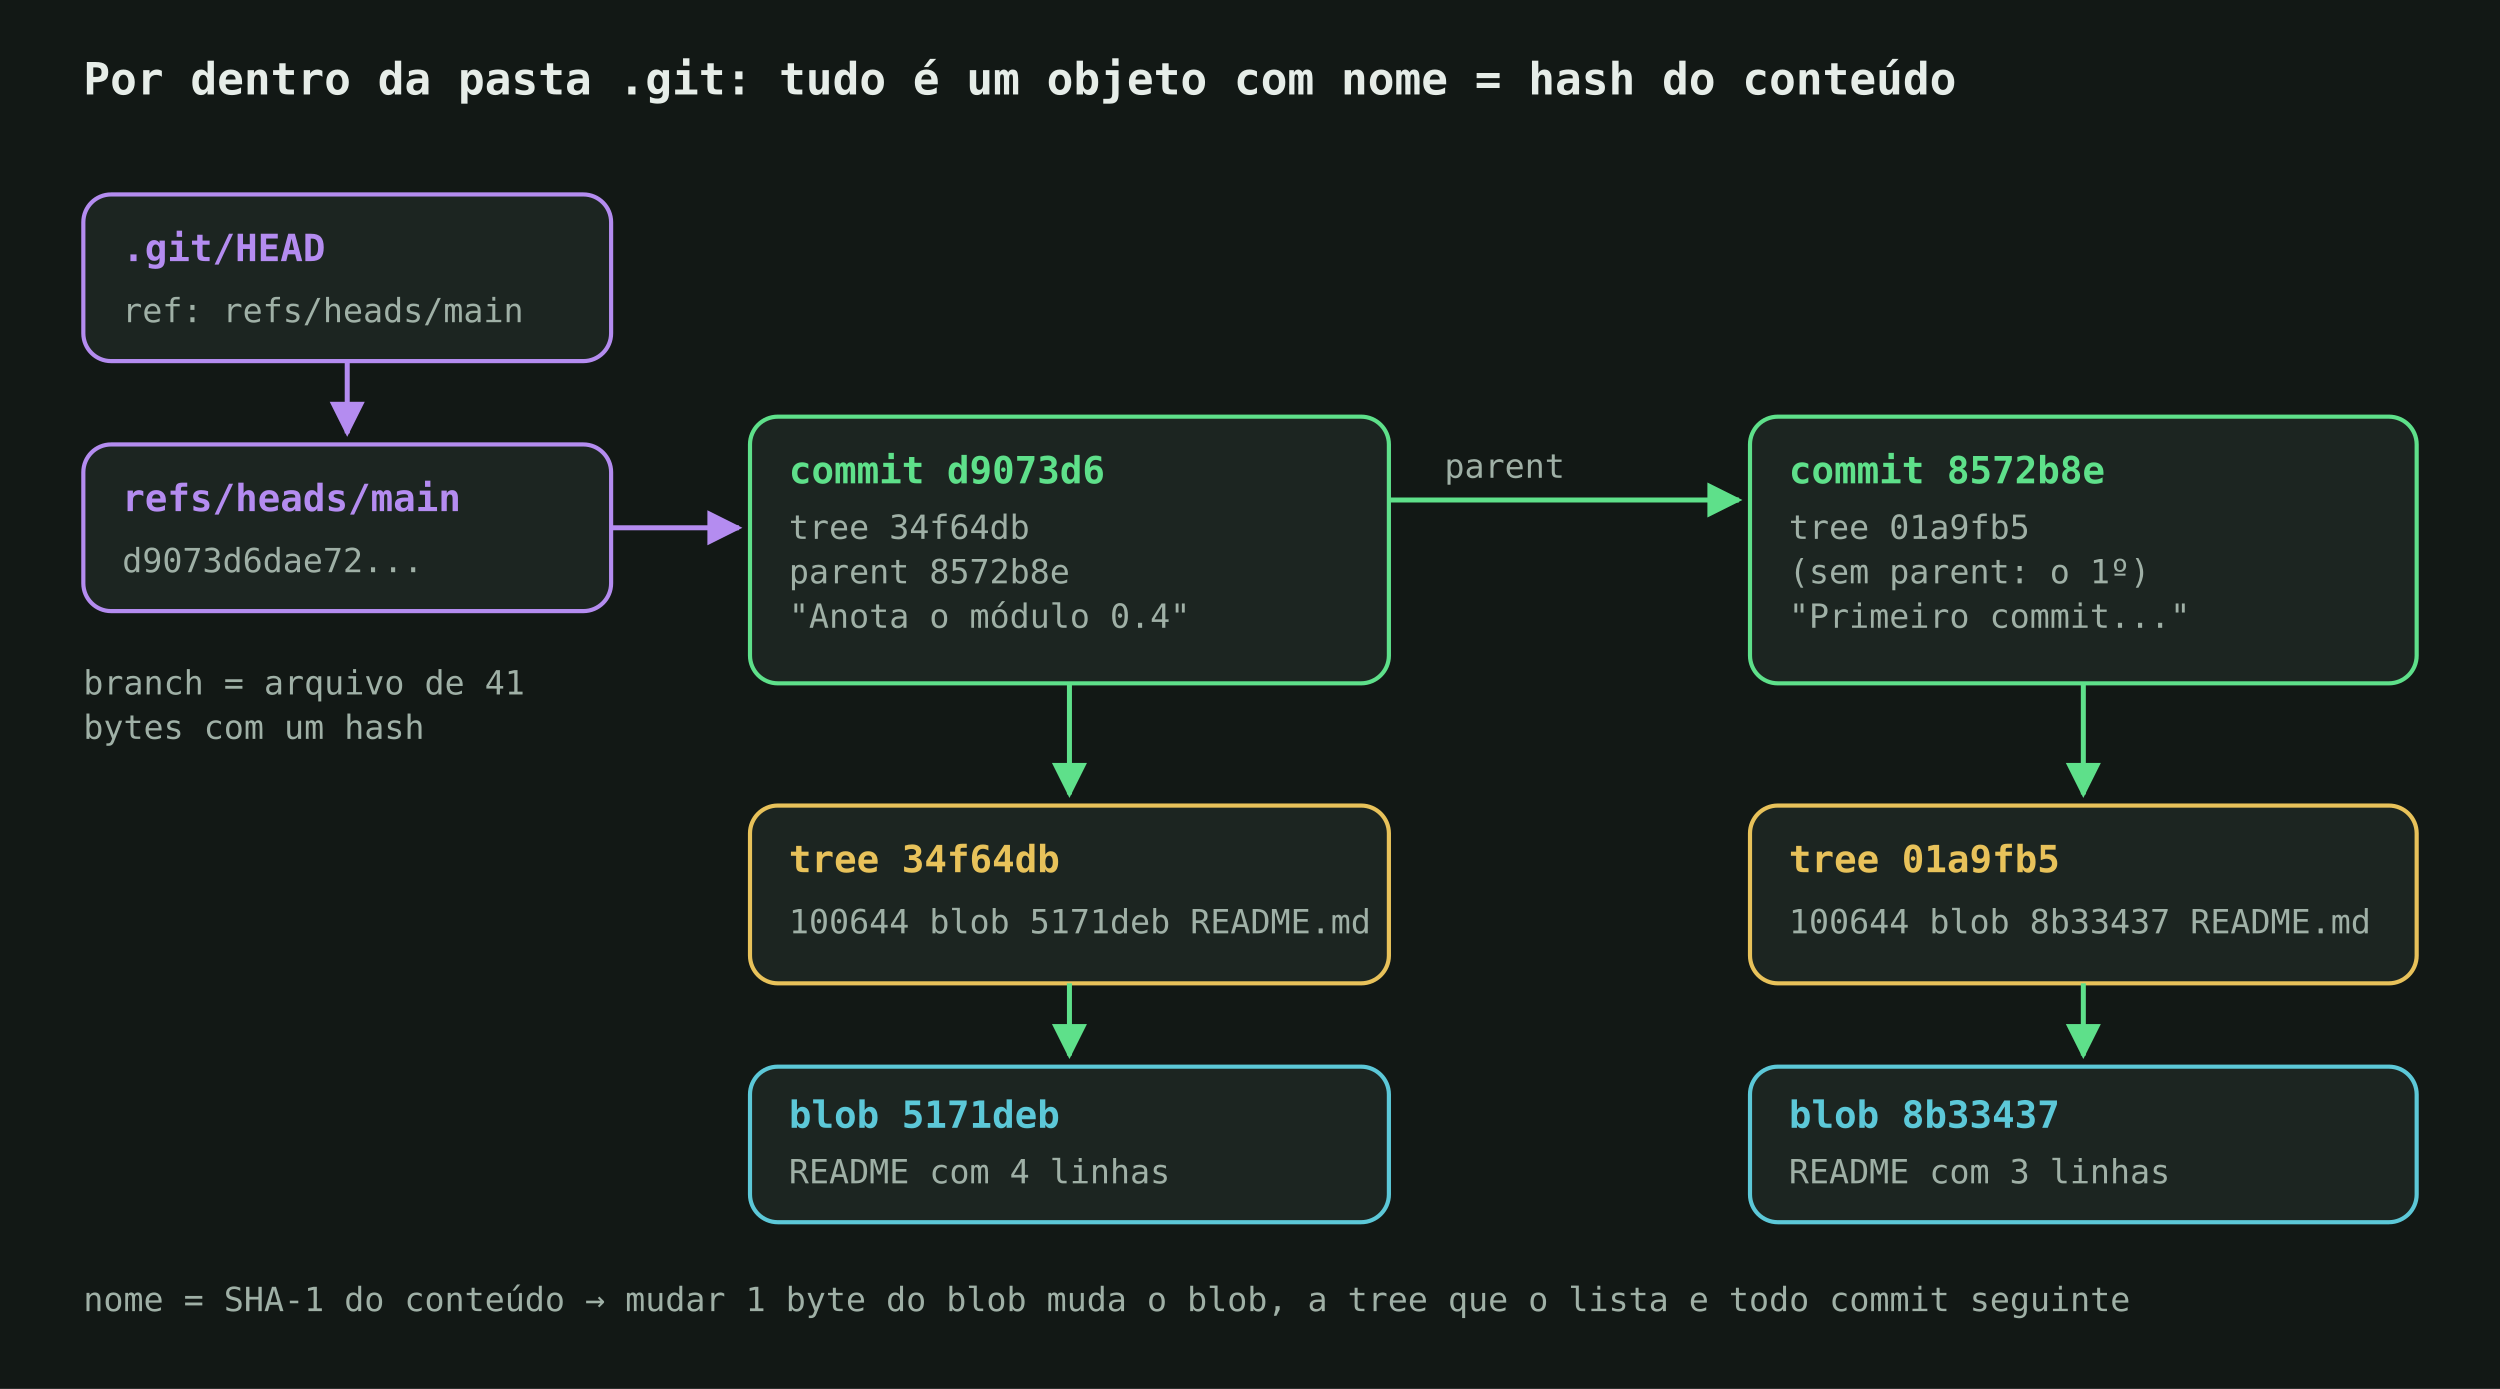
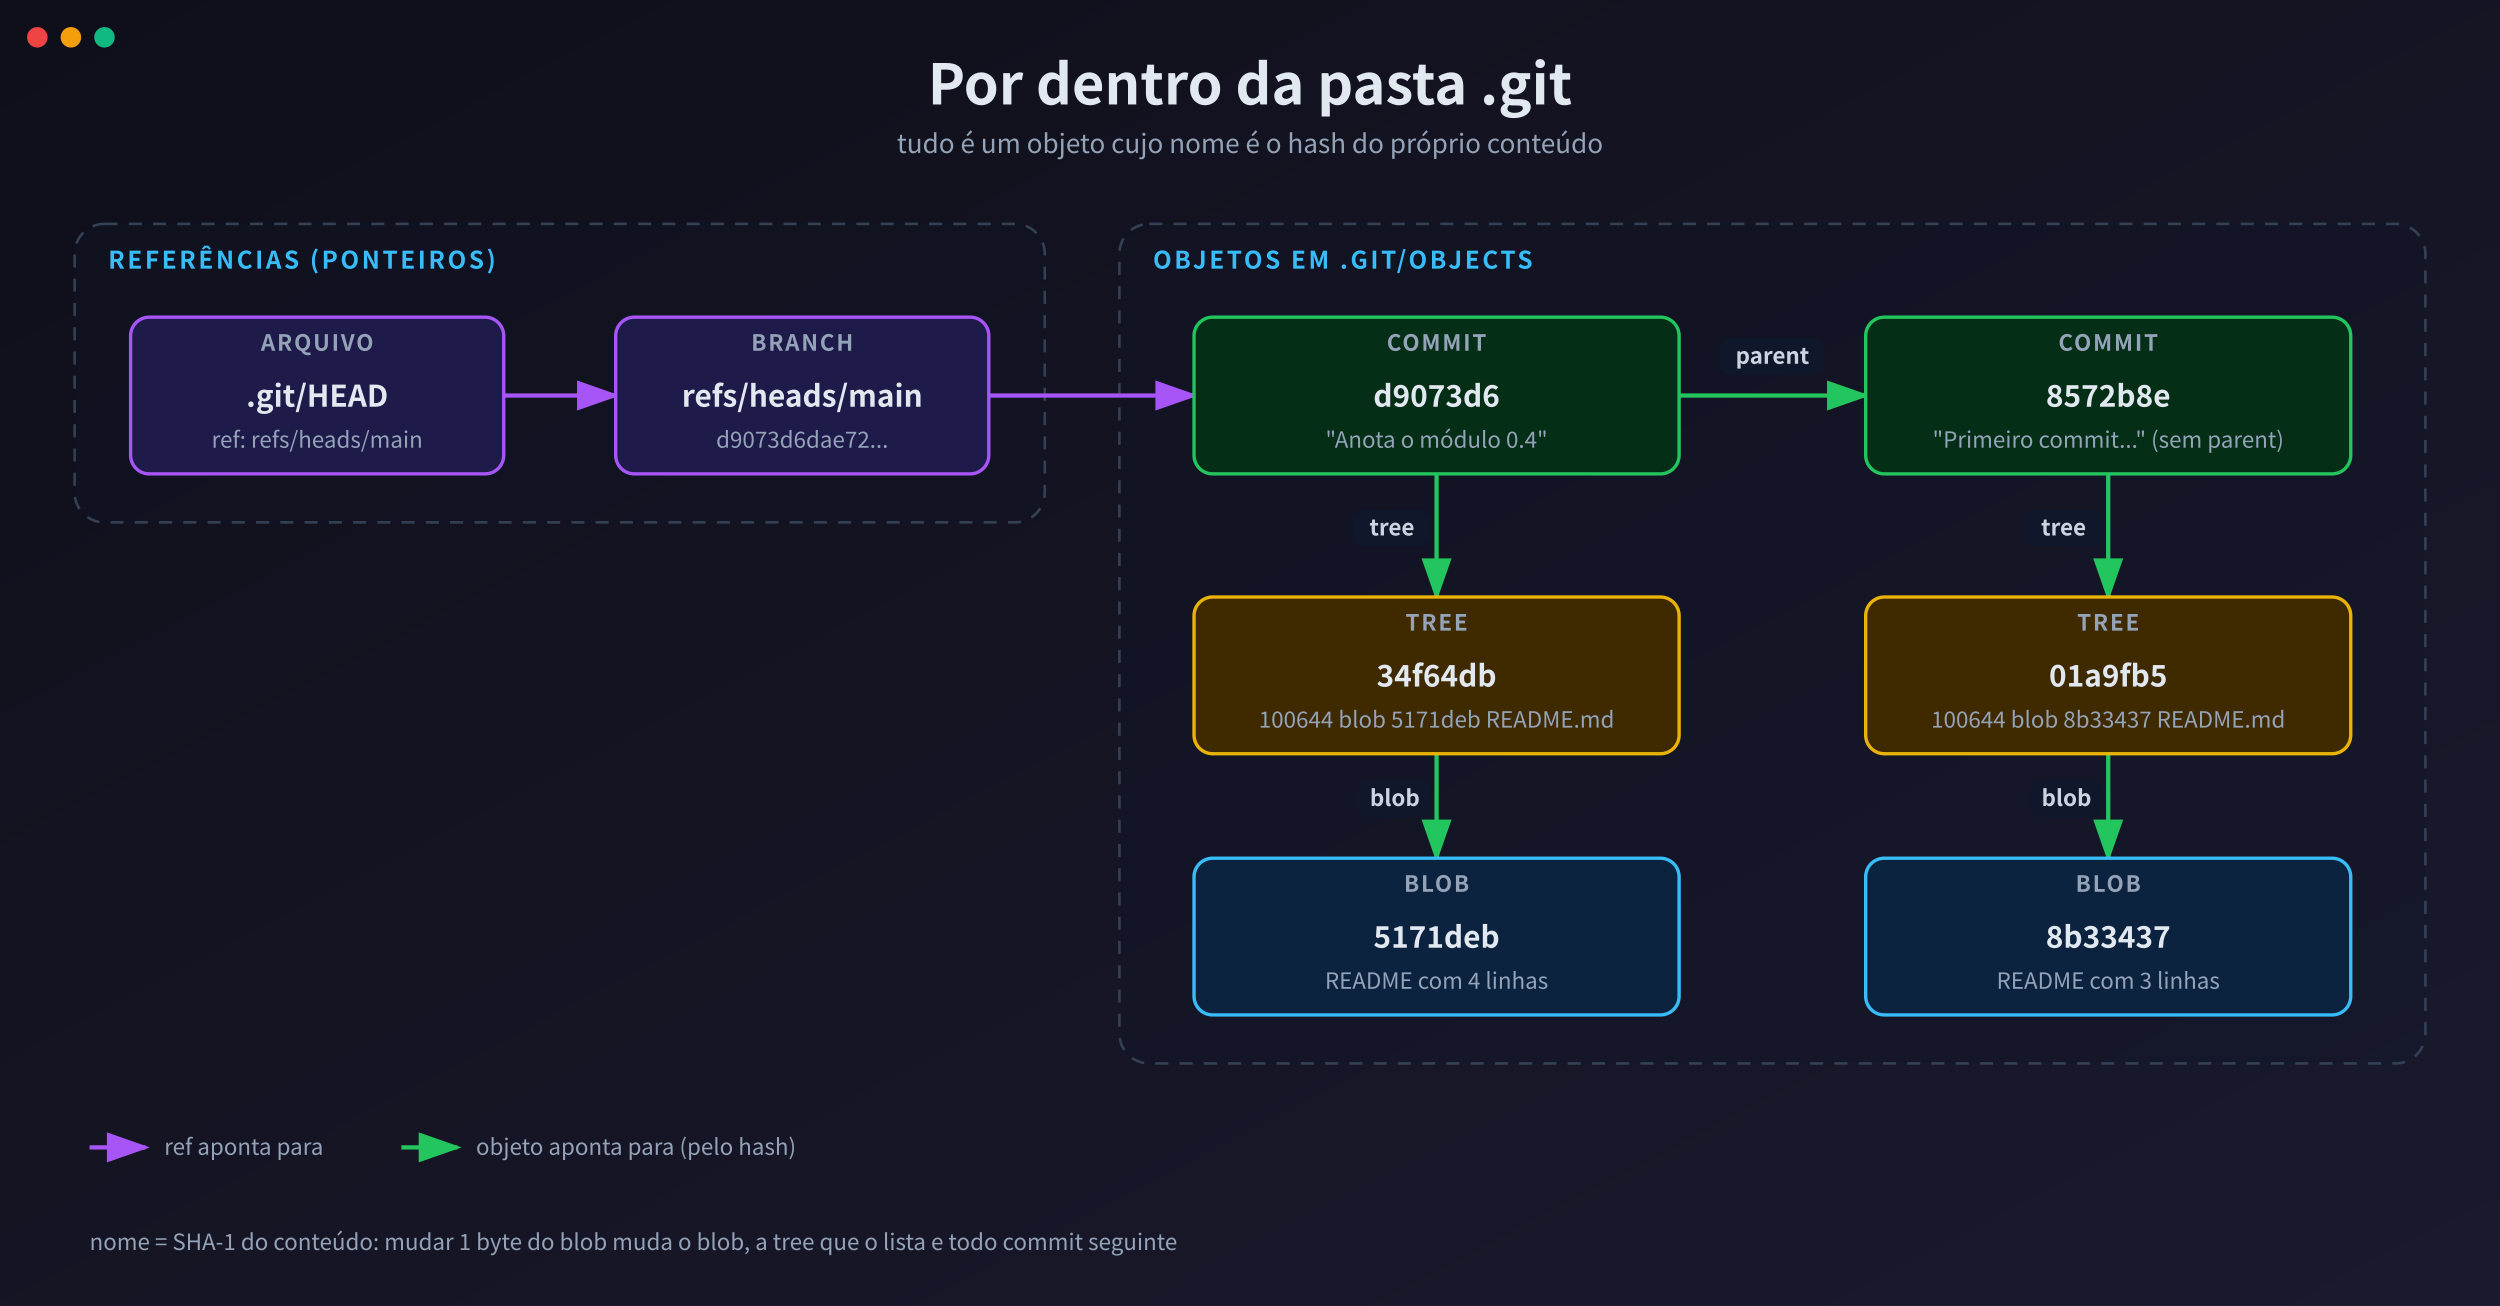
- <svg xmlns="http://www.w3.org/2000/svg" viewBox="0 0 900 500" role="img" aria-labelledby="t d">
-   <style>
-     text { font-family: ui-monospace, "DejaVu Sans Mono", Menlo, Consolas, monospace; fill: #e6ede8; white-space: pre; }
-     .t { font-size: 16px; font-weight: 700; }
-     .m { font-size: 13.5px; font-weight: 700; }
-     .s { font-size: 12px; fill: #9fb0a6; }
-     .box { fill: #1c2521; stroke: #34413b; stroke-width: 1.5; }
-   </style>
+ <svg xmlns="http://www.w3.org/2000/svg" viewBox="0 0 1340 700" width="1340" height="700" data-generator="fireworks-tech-graph" data-schema-version="1" data-text-metrics="heuristic-v1" data-style-id="2" data-visual-theme="Dark Terminal" data-diagram-type="architecture" data-motion-scene="" data-semantic-profile="generic" data-semantic-valid="true" data-quality-profile="showcase" data-max-bends-per-edge="2" data-max-total-bends="8" data-max-route-stretch="1.35" data-max-bridged-crossings="0" data-min-node-gap="40.0" data-min-container-gutter="20.0" data-min-label-clearance="4.0" data-min-segment-length="16.0">
  <defs>
-     <marker id="g" viewBox="0 0 10 10" refX="9" refY="5" markerWidth="7" markerHeight="7" orient="auto">
-       <path d="M0 0 L10 5 L0 10 z" fill="#5ee08a" />
+     <marker id="arrowA" markerWidth="10" markerHeight="7" refX="9" refY="3.5" orient="auto">
+       <polygon points="0 0, 10 3.5, 0 7" fill="#a855f7" />
    </marker>
-     <marker id="v" viewBox="0 0 10 10" refX="9" refY="5" markerWidth="7" markerHeight="7" orient="auto">
-       <path d="M0 0 L10 5 L0 10 z" fill="#b48cf0" />
+     <marker id="arrowB" markerWidth="10" markerHeight="7" refX="9" refY="3.5" orient="auto">
+       <polygon points="0 0, 10 3.5, 0 7" fill="#22c55e" />
    </marker>
+     <marker id="arrowC" markerWidth="10" markerHeight="7" refX="9" refY="3.5" orient="auto">
+       <polygon points="0 0, 10 3.5, 0 7" fill="#38bdf8" />
+     </marker>
+     <marker id="arrowE" markerWidth="10" markerHeight="7" refX="9" refY="3.5" orient="auto">
+       <polygon points="0 0, 10 3.5, 0 7" fill="#fb7185" />
+     </marker>
+     <marker id="arrowF" markerWidth="10" markerHeight="7" refX="9" refY="3.5" orient="auto">
+       <polygon points="0 0, 10 3.5, 0 7" fill="#f59e0b" />
+     </marker>
+     <marker id="arrowG" markerWidth="10" markerHeight="7" refX="9" refY="3.5" orient="auto">
+       <polygon points="0 0, 10 3.5, 0 7" fill="#f97316" />
+     </marker>
+     <marker id="arrowH" markerWidth="10" markerHeight="7" refX="9" refY="3.5" orient="auto">
+       <polygon points="0 0, 10 3.5, 0 7" fill="#94a3b8" />
+     </marker>
+     <linearGradient id="terminalGradient" x1="0%" y1="0%" x2="100%" y2="100%">
+       <stop offset="0%" stop-color="#0f0f1a" />
+       <stop offset="100%" stop-color="#1a1a2e" />
+     </linearGradient>
+     <filter id="glowBlue" x="-30%" y="-30%" width="160%" height="160%">
+       <feDropShadow dx="0" dy="0" stdDeviation="5" flood-color="#3b82f6" flood-opacity="0.65" />
+     </filter>
+     <filter id="glowPurple" x="-30%" y="-30%" width="160%" height="160%">
+       <feDropShadow dx="0" dy="0" stdDeviation="5" flood-color="#a855f7" flood-opacity="0.72" />
+     </filter>
+     <filter id="glowGreen" x="-30%" y="-30%" width="160%" height="160%">
+       <feDropShadow dx="0" dy="0" stdDeviation="5" flood-color="#22c55e" flood-opacity="0.62" />
+     </filter>
+     <filter id="glowOrange" x="-30%" y="-30%" width="160%" height="160%">
+       <feDropShadow dx="0" dy="0" stdDeviation="5" flood-color="#f97316" flood-opacity="0.62" />
+     </filter>
+     <style>
+     text { font-family: 'SF Mono', 'Fira Code', Menlo, 'Noto Sans CJK SC', 'Microsoft YaHei', 'SimHei', monospace; }
+     .title { font-size: 30px; font-weight: 700; fill: #e2e8f0; }
+     .subtitle { font-size: 14px; font-weight: 500; fill: #94a3b8; }
+     .section { font-size: 13px; font-weight: 700; fill: #38bdf8; letter-spacing: 1.4px; }
+     .section-sub { font-size: 12px; font-weight: 500; fill: #94a3b8; }
+     .node-title { font-weight: 700; fill: #e2e8f0; }
+     .node-sub { font-weight: 500; fill: #94a3b8; }
+     .node-type { font-size: 12px; font-weight: 700; fill: #94a3b8; letter-spacing: 0.08em; }
+     .arrow-label { font-size: 12px; font-weight: 600; fill: #cbd5e1; }
+     .legend { font-size: 12px; font-weight: 500; fill: #94a3b8; }
+     .footnote { font-size: 12px; font-weight: 500; fill: #94a3b8; }
+     .metric-label { font-size: 8.5px; font-weight: 700; fill: #94a3b8; text-transform: uppercase; }
+     .metric-value { font-size: 9.5px; font-weight: 700; fill: #e2e8f0; }
+     </style>
  </defs>
-   <rect width="900" height="500" fill="#121815" />
-   <text class="t" x="30" y="34">Por dentro da pasta .git: tudo é um objeto com nome = hash do conteúdo</text>
-   <rect class="box" x="30" y="70" width="190" height="60" rx="10" style="stroke:#b48cf0" />
-   <text class="m" x="44" y="94" style="fill:#b48cf0">.git/HEAD</text>
-   <text class="s" x="44" y="116">ref: refs/heads/main</text>
-   <rect class="box" x="30" y="160" width="190" height="60" rx="10" style="stroke:#b48cf0" />
-   <text class="m" x="44" y="184" style="fill:#b48cf0">refs/heads/main</text>
-   <text class="s" x="44" y="206">d9073d6dae72...</text>
-   <line x1="125" y1="130" x2="125" y2="156" stroke="#b48cf0" stroke-width="1.8" marker-end="url(#v)" />
-   <text class="s" x="30" y="250">branch = arquivo de 41</text>
-   <text class="s" x="30" y="266">bytes com um hash</text>
-   <rect class="box" x="270" y="150" width="230" height="96" rx="10" style="stroke:#5ee08a" />
-   <text class="m" x="284" y="174" style="fill:#5ee08a">commit d9073d6</text>
-   <text class="s" x="284" y="194">tree   34f64db</text>
-   <text class="s" x="284" y="210">parent 8572b8e</text>
-   <text class="s" x="284" y="226">"Anota o módulo 0.4"</text>
-   <line x1="220" y1="190" x2="266" y2="190" stroke="#b48cf0" stroke-width="1.8" marker-end="url(#v)" />
-   <rect class="box" x="630" y="150" width="240" height="96" rx="10" style="stroke:#5ee08a" />
-   <text class="m" x="644" y="174" style="fill:#5ee08a">commit 8572b8e</text>
-   <text class="s" x="644" y="194">tree   01a9fb5</text>
-   <text class="s" x="644" y="210">(sem parent: o 1º)</text>
-   <text class="s" x="644" y="226">"Primeiro commit..."</text>
-   <line x1="500" y1="180" x2="626" y2="180" stroke="#5ee08a" stroke-width="1.8" marker-end="url(#g)" />
-   <text class="s" x="520" y="172">parent</text>
-   <rect class="box" x="270" y="290" width="230" height="64" rx="10" style="stroke:#e8c25a" />
-   <text class="m" x="284" y="314" style="fill:#e8c25a">tree 34f64db</text>
-   <text class="s" x="284" y="336">100644 blob 5171deb README.md</text>
-   <line x1="385" y1="246" x2="385" y2="286" stroke="#5ee08a" stroke-width="1.8" marker-end="url(#g)" />
-   <rect class="box" x="630" y="290" width="240" height="64" rx="10" style="stroke:#e8c25a" />
-   <text class="m" x="644" y="314" style="fill:#e8c25a">tree 01a9fb5</text>
-   <text class="s" x="644" y="336">100644 blob 8b33437 README.md</text>
-   <line x1="750" y1="246" x2="750" y2="286" stroke="#5ee08a" stroke-width="1.8" marker-end="url(#g)" />
-   <rect class="box" x="270" y="384" width="230" height="56" rx="10" style="stroke:#5cc8d8" />
-   <text class="m" x="284" y="406" style="fill:#5cc8d8">blob 5171deb</text>
-   <text class="s" x="284" y="426">README com 4 linhas</text>
-   <line x1="385" y1="354" x2="385" y2="380" stroke="#5ee08a" stroke-width="1.8" marker-end="url(#g)" />
-   <rect class="box" x="630" y="384" width="240" height="56" rx="10" style="stroke:#5cc8d8" />
-   <text class="m" x="644" y="406" style="fill:#5cc8d8">blob 8b33437</text>
-   <text class="s" x="644" y="426">README com 3 linhas</text>
-   <line x1="750" y1="354" x2="750" y2="380" stroke="#5ee08a" stroke-width="1.8" marker-end="url(#g)" />
-   <text class="s" x="30" y="472">nome = SHA-1 do conteúdo → mudar 1 byte do blob muda o blob, a tree que o lista e todo commit seguinte</text>
+   <rect data-graph-role="background" width="1340.0" height="700.0" fill="url(#terminalGradient)" />
+   <circle cx="20.0" cy="20" r="5.5" fill="#ef4444" />
+   <circle cx="38.0" cy="20" r="5.5" fill="#f59e0b" />
+   <circle cx="56.0" cy="20" r="5.5" fill="#10b981" />
+   <text x="670.0" y="56" text-anchor="middle" class="title">Por dentro da pasta .git</text>
+   <text x="670.0" y="82" text-anchor="middle" class="subtitle">tudo é um objeto cujo nome é o hash do próprio conteúdo</text>
+   <g id="refs" data-graph-role="container" data-container-id="refs" data-semantic-role="boundary" data-graph-bounds="40,120,560,280">
+     <rect data-graph-role="container" x="40.0" y="120.0" width="520.0" height="160.0" rx="16.0" fill="rgba(15,23,42,0.28)" stroke="#334155" stroke-width="1.4" stroke-dasharray="7 6" />
+     <text x="58.0" y="144.0" class="section">REFERÊNCIAS (PONTEIROS)</text>
+     <rect id="refs-header" data-graph-role="reserved" data-reserved-kind="container-header" x="48" y="126" width="193.8" height="30" fill="none" stroke="none" />
+   </g>
+   <g id="objects" data-graph-role="container" data-container-id="objects" data-semantic-role="boundary" data-graph-bounds="600,120,1300,570">
+     <rect data-graph-role="container" x="600.0" y="120.0" width="700.0" height="450.0" rx="16.0" fill="rgba(15,23,42,0.28)" stroke="#334155" stroke-width="1.4" stroke-dasharray="7 6" />
+     <text x="618.0" y="144.0" class="section">OBJETOS EM .GIT/OBJECTS</text>
+     <rect id="objects-header" data-graph-role="reserved" data-reserved-kind="container-header" x="608" y="126" width="194.06" height="30" fill="none" stroke="none" />
+   </g>
+   <path id="e1-head" data-graph-role="edge" data-edge-id="e1-head" data-source="head" data-target="main" data-edge-kind="flow" data-topic-id="" data-flow="control" data-motion-role="" data-motion-stage="" data-motion-order="" data-protocol="" data-via="" data-critical-path-id="" data-critical-hop="" data-critical-hops="" data-critical="false" data-bends="0" data-route-stretch="1.0" data-bridges="" d="M 270,212 L 330,212" fill="none" stroke="#a855f7" stroke-width="2.3" stroke-linecap="round" stroke-linejoin="round" marker-end="url(#arrowA)" />
+   <path id="e2-main" data-graph-role="edge" data-edge-id="e2-main" data-source="main" data-target="c2" data-edge-kind="flow" data-topic-id="" data-flow="control" data-motion-role="" data-motion-stage="" data-motion-order="" data-protocol="" data-via="" data-critical-path-id="" data-critical-hop="" data-critical-hops="" data-critical="false" data-bends="0" data-route-stretch="1.0" data-bridges="" d="M 530,212 L 640,212" fill="none" stroke="#a855f7" stroke-width="2.3" stroke-linecap="round" stroke-linejoin="round" marker-end="url(#arrowA)" />
+   <path id="e3-parent" data-graph-role="edge" data-edge-id="e3-parent" data-source="c2" data-target="c1" data-edge-kind="flow" data-topic-id="" data-flow="write" data-motion-role="" data-motion-stage="" data-motion-order="" data-protocol="" data-via="" data-critical-path-id="" data-critical-hop="" data-critical-hops="" data-critical="false" data-bends="0" data-route-stretch="1.0" data-bridges="" d="M 900,212 L 1000,212" fill="none" stroke="#22c55e" stroke-width="2.3" stroke-linecap="round" stroke-linejoin="round" marker-end="url(#arrowB)" />
+   <path id="e4-tree2" data-graph-role="edge" data-edge-id="e4-tree2" data-source="c2" data-target="t2" data-edge-kind="flow" data-topic-id="" data-flow="write" data-motion-role="" data-motion-stage="" data-motion-order="" data-protocol="" data-via="" data-critical-path-id="" data-critical-hop="" data-critical-hops="" data-critical="false" data-bends="0" data-route-stretch="1.0" data-bridges="" d="M 770,254 L 770,320" fill="none" stroke="#22c55e" stroke-width="2.3" stroke-linecap="round" stroke-linejoin="round" marker-end="url(#arrowB)" />
+   <path id="e5-tree1" data-graph-role="edge" data-edge-id="e5-tree1" data-source="c1" data-target="t1" data-edge-kind="flow" data-topic-id="" data-flow="write" data-motion-role="" data-motion-stage="" data-motion-order="" data-protocol="" data-via="" data-critical-path-id="" data-critical-hop="" data-critical-hops="" data-critical="false" data-bends="0" data-route-stretch="1.0" data-bridges="" d="M 1130,254 L 1130,320" fill="none" stroke="#22c55e" stroke-width="2.3" stroke-linecap="round" stroke-linejoin="round" marker-end="url(#arrowB)" />
+   <path id="e6-blob2" data-graph-role="edge" data-edge-id="e6-blob2" data-source="t2" data-target="b2" data-edge-kind="flow" data-topic-id="" data-flow="write" data-motion-role="" data-motion-stage="" data-motion-order="" data-protocol="" data-via="" data-critical-path-id="" data-critical-hop="" data-critical-hops="" data-critical="false" data-bends="0" data-route-stretch="1.0" data-bridges="" d="M 770,404 L 770,460" fill="none" stroke="#22c55e" stroke-width="2.3" stroke-linecap="round" stroke-linejoin="round" marker-end="url(#arrowB)" />
+   <path id="e7-blob1" data-graph-role="edge" data-edge-id="e7-blob1" data-source="t1" data-target="b1" data-edge-kind="flow" data-topic-id="" data-flow="write" data-motion-role="" data-motion-stage="" data-motion-order="" data-protocol="" data-via="" data-critical-path-id="" data-critical-hop="" data-critical-hops="" data-critical="false" data-bends="0" data-route-stretch="1.0" data-bridges="" d="M 1130,404 L 1130,460" fill="none" stroke="#22c55e" stroke-width="2.3" stroke-linecap="round" stroke-linejoin="round" marker-end="url(#arrowB)" />
+   <g id="node-head" data-graph-role="node" data-node-id="head" data-semantic-role="rect" data-motion-role="" data-motion-stage="" data-motion-order="" data-parent="" data-deployment-id="" data-topic-id="" data-span-id="" data-station-order="" data-status="" data-start-ms="" data-duration-ms="" data-parent-span="" data-graph-bounds="70,170,270,254">
+     <rect x="70.0" y="170.0" width="200.0" height="84.0" rx="10.0" fill="#1e1b4b" stroke="#a855f7" stroke-width="1.8" />
+     <text x="170.0" y="188.0" text-anchor="middle" class="node-type">ARQUIVO</text>
+     <text data-text-role="title" data-full-text=".git/HEAD" data-text-max-width="176.0" x="170.0" y="218.0" text-anchor="middle" class="node-title" font-size="16.0">.git/HEAD</text>
+     <text data-text-role="subtitle" data-full-text="ref: refs/heads/main" data-text-max-width="176.0" x="170.0" y="240.0" text-anchor="middle" class="node-sub" font-size="12">ref: refs/heads/main</text>
+   </g>
+   <g id="node-main" data-graph-role="node" data-node-id="main" data-semantic-role="rect" data-motion-role="" data-motion-stage="" data-motion-order="" data-parent="" data-deployment-id="" data-topic-id="" data-span-id="" data-station-order="" data-status="" data-start-ms="" data-duration-ms="" data-parent-span="" data-graph-bounds="330,170,530,254">
+     <rect x="330.0" y="170.0" width="200.0" height="84.0" rx="10.0" fill="#1e1b4b" stroke="#a855f7" stroke-width="1.8" />
+     <text x="430.0" y="188.0" text-anchor="middle" class="node-type">BRANCH</text>
+     <text data-text-role="title" data-full-text="refs/heads/main" data-text-max-width="176.0" x="430.0" y="218.0" text-anchor="middle" class="node-title" font-size="16.0">refs/heads/main</text>
+     <text data-text-role="subtitle" data-full-text="d9073d6dae72..." data-text-max-width="176.0" x="430.0" y="240.0" text-anchor="middle" class="node-sub" font-size="12">d9073d6dae72...</text>
+   </g>
+   <g id="node-c2" data-graph-role="node" data-node-id="c2" data-semantic-role="rect" data-motion-role="" data-motion-stage="" data-motion-order="" data-parent="" data-deployment-id="" data-topic-id="" data-span-id="" data-station-order="" data-status="" data-start-ms="" data-duration-ms="" data-parent-span="" data-graph-bounds="640,170,900,254">
+     <rect x="640.0" y="170.0" width="260.0" height="84.0" rx="10.0" fill="#052e16" stroke="#22c55e" stroke-width="1.8" />
+     <text x="770.0" y="188.0" text-anchor="middle" class="node-type">COMMIT</text>
+     <text data-text-role="title" data-full-text="d9073d6" data-text-max-width="236.0" x="770.0" y="218.0" text-anchor="middle" class="node-title" font-size="16.0">d9073d6</text>
+     <text data-text-role="subtitle" data-full-text="&quot;Anota o módulo 0.4&quot;" data-text-max-width="236.0" x="770.0" y="240.0" text-anchor="middle" class="node-sub" font-size="12">"Anota o módulo 0.4"</text>
+   </g>
+   <g id="node-c1" data-graph-role="node" data-node-id="c1" data-semantic-role="rect" data-motion-role="" data-motion-stage="" data-motion-order="" data-parent="" data-deployment-id="" data-topic-id="" data-span-id="" data-station-order="" data-status="" data-start-ms="" data-duration-ms="" data-parent-span="" data-graph-bounds="1000,170,1260,254">
+     <rect x="1000.0" y="170.0" width="260.0" height="84.0" rx="10.0" fill="#052e16" stroke="#22c55e" stroke-width="1.8" />
+     <text x="1130.0" y="188.0" text-anchor="middle" class="node-type">COMMIT</text>
+     <text data-text-role="title" data-full-text="8572b8e" data-text-max-width="236.0" x="1130.0" y="218.0" text-anchor="middle" class="node-title" font-size="16.0">8572b8e</text>
+     <text data-text-role="subtitle" data-full-text="&quot;Primeiro commit...&quot; (sem parent)" data-text-max-width="236.0" x="1130.0" y="240.0" text-anchor="middle" class="node-sub" font-size="12">"Primeiro commit..." (sem parent)</text>
+   </g>
+   <g id="node-t2" data-graph-role="node" data-node-id="t2" data-semantic-role="rect" data-motion-role="" data-motion-stage="" data-motion-order="" data-parent="" data-deployment-id="" data-topic-id="" data-span-id="" data-station-order="" data-status="" data-start-ms="" data-duration-ms="" data-parent-span="" data-graph-bounds="640,320,900,404">
+     <rect x="640.0" y="320.0" width="260.0" height="84.0" rx="10.0" fill="#3f2a00" stroke="#eab308" stroke-width="1.8" />
+     <text x="770.0" y="338.0" text-anchor="middle" class="node-type">TREE</text>
+     <text data-text-role="title" data-full-text="34f64db" data-text-max-width="236.0" x="770.0" y="368.0" text-anchor="middle" class="node-title" font-size="16.0">34f64db</text>
+     <text data-text-role="subtitle" data-full-text="100644 blob 5171deb README.md" data-text-max-width="236.0" x="770.0" y="390.0" text-anchor="middle" class="node-sub" font-size="12">100644 blob 5171deb README.md</text>
+   </g>
+   <g id="node-t1" data-graph-role="node" data-node-id="t1" data-semantic-role="rect" data-motion-role="" data-motion-stage="" data-motion-order="" data-parent="" data-deployment-id="" data-topic-id="" data-span-id="" data-station-order="" data-status="" data-start-ms="" data-duration-ms="" data-parent-span="" data-graph-bounds="1000,320,1260,404">
+     <rect x="1000.0" y="320.0" width="260.0" height="84.0" rx="10.0" fill="#3f2a00" stroke="#eab308" stroke-width="1.8" />
+     <text x="1130.0" y="338.0" text-anchor="middle" class="node-type">TREE</text>
+     <text data-text-role="title" data-full-text="01a9fb5" data-text-max-width="236.0" x="1130.0" y="368.0" text-anchor="middle" class="node-title" font-size="16.0">01a9fb5</text>
+     <text data-text-role="subtitle" data-full-text="100644 blob 8b33437 README.md" data-text-max-width="236.0" x="1130.0" y="390.0" text-anchor="middle" class="node-sub" font-size="12">100644 blob 8b33437 README.md</text>
+   </g>
+   <g id="node-b2" data-graph-role="node" data-node-id="b2" data-semantic-role="rect" data-motion-role="" data-motion-stage="" data-motion-order="" data-parent="" data-deployment-id="" data-topic-id="" data-span-id="" data-station-order="" data-status="" data-start-ms="" data-duration-ms="" data-parent-span="" data-graph-bounds="640,460,900,544">
+     <rect x="640.0" y="460.0" width="260.0" height="84.0" rx="10.0" fill="#0c2340" stroke="#38bdf8" stroke-width="1.8" />
+     <text x="770.0" y="478.0" text-anchor="middle" class="node-type">BLOB</text>
+     <text data-text-role="title" data-full-text="5171deb" data-text-max-width="236.0" x="770.0" y="508.0" text-anchor="middle" class="node-title" font-size="16.0">5171deb</text>
+     <text data-text-role="subtitle" data-full-text="README com 4 linhas" data-text-max-width="236.0" x="770.0" y="530.0" text-anchor="middle" class="node-sub" font-size="12">README com 4 linhas</text>
+   </g>
+   <g id="node-b1" data-graph-role="node" data-node-id="b1" data-semantic-role="rect" data-motion-role="" data-motion-stage="" data-motion-order="" data-parent="" data-deployment-id="" data-topic-id="" data-span-id="" data-station-order="" data-status="" data-start-ms="" data-duration-ms="" data-parent-span="" data-graph-bounds="1000,460,1260,544">
+     <rect x="1000.0" y="460.0" width="260.0" height="84.0" rx="10.0" fill="#0c2340" stroke="#38bdf8" stroke-width="1.8" />
+     <text x="1130.0" y="478.0" text-anchor="middle" class="node-type">BLOB</text>
+     <text data-text-role="title" data-full-text="8b33437" data-text-max-width="236.0" x="1130.0" y="508.0" text-anchor="middle" class="node-title" font-size="16.0">8b33437</text>
+     <text data-text-role="subtitle" data-full-text="README com 3 linhas" data-text-max-width="236.0" x="1130.0" y="530.0" text-anchor="middle" class="node-sub" font-size="12">README com 3 linhas</text>
+   </g>
+   <g id="e3-parent-label" data-graph-role="label" data-owner="e3-parent" data-graph-bounds="922.12,181,977.88,201">
+     <rect x="922.12" y="181.0" width="55.76" height="20" rx="6" fill="#0f172a" opacity="0.92" />
+     <text x="950.0" y="195.0" text-anchor="middle" class="arrow-label">parent</text>
+   </g>
+   <g id="e4-tree2-label" data-graph-role="label" data-owner="e4-tree2" data-graph-bounds="725.16,273,767,293">
+     <rect x="725.16" y="273.0" width="41.84" height="20" rx="6" fill="#0f172a" opacity="0.92" />
+     <text x="746.08" y="287.0" text-anchor="middle" class="arrow-label">tree</text>
+   </g>
+   <g id="e5-tree1-label" data-graph-role="label" data-owner="e5-tree1" data-graph-bounds="1085.16,273,1127,293">
+     <rect x="1085.16" y="273.0" width="41.84" height="20" rx="6" fill="#0f172a" opacity="0.92" />
+     <text x="1106.08" y="287.0" text-anchor="middle" class="arrow-label">tree</text>
+   </g>
+   <g id="e6-blob2-label" data-graph-role="label" data-owner="e6-blob2" data-graph-bounds="728.28,418,767,438">
+     <rect x="728.28" y="418.0" width="38.72" height="20" rx="6" fill="#0f172a" opacity="0.92" />
+     <text x="747.64" y="432.0" text-anchor="middle" class="arrow-label">blob</text>
+   </g>
+   <g id="e7-blob1-label" data-graph-role="label" data-owner="e7-blob1" data-graph-bounds="1088.28,418,1127,438">
+     <rect x="1088.28" y="418.0" width="38.72" height="20" rx="6" fill="#0f172a" opacity="0.92" />
+     <text x="1107.64" y="432.0" text-anchor="middle" class="arrow-label">blob</text>
+   </g>
+   <g id="legend" data-graph-role="legend">
+     <rect id="legend-zone" data-graph-role="reserved" data-reserved-kind="legend" x="38" y="601" width="432.24" height="46" rx="10" fill="none" stroke="none" />
+     <line data-graph-role="decoration" x1="48.0" y1="615.0" x2="78.0" y2="615.0" stroke="#a855f7" stroke-width="2.3" marker-end="url(#arrowA)" />
+     <text data-graph-role="decoration" x="88.0" y="619.0" class="legend">ref aponta para</text>
+     <line data-graph-role="decoration" x1="215.12" y1="615.0" x2="245.12" y2="615.0" stroke="#22c55e" stroke-width="2.3" marker-end="url(#arrowB)" />
+     <text data-graph-role="decoration" x="255.12" y="619.0" class="legend">objeto aponta para (pelo hash)</text>
+   </g>
+   <g id="footer" data-graph-role="reserved" data-graph-bounds="48,658,755,674">
+     <text x="48.0" y="670.0" class="footnote">nome = SHA-1 do conteúdo: mudar 1 byte do blob muda o blob, a tree que o lista e todo commit seguinte</text>
+   </g>
</svg>
